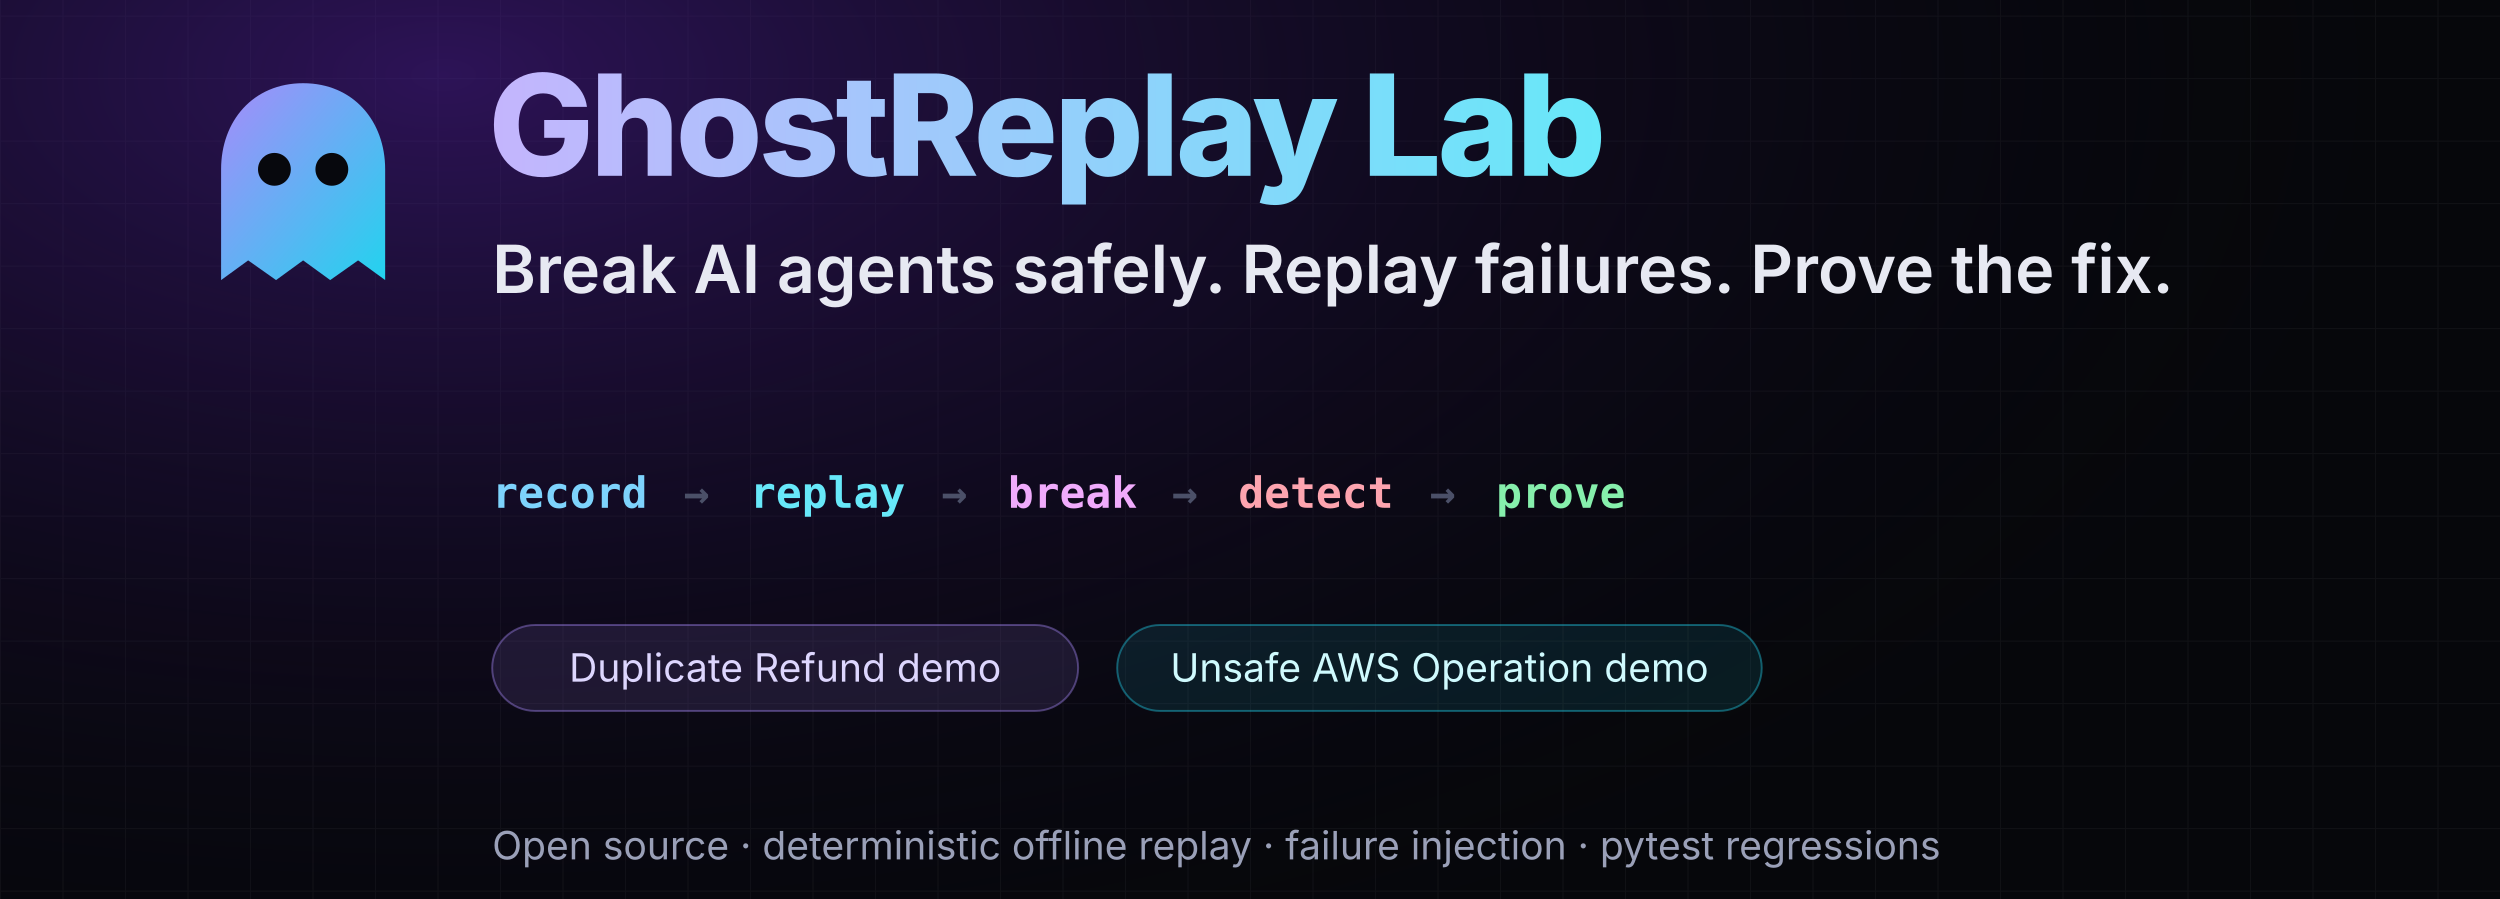
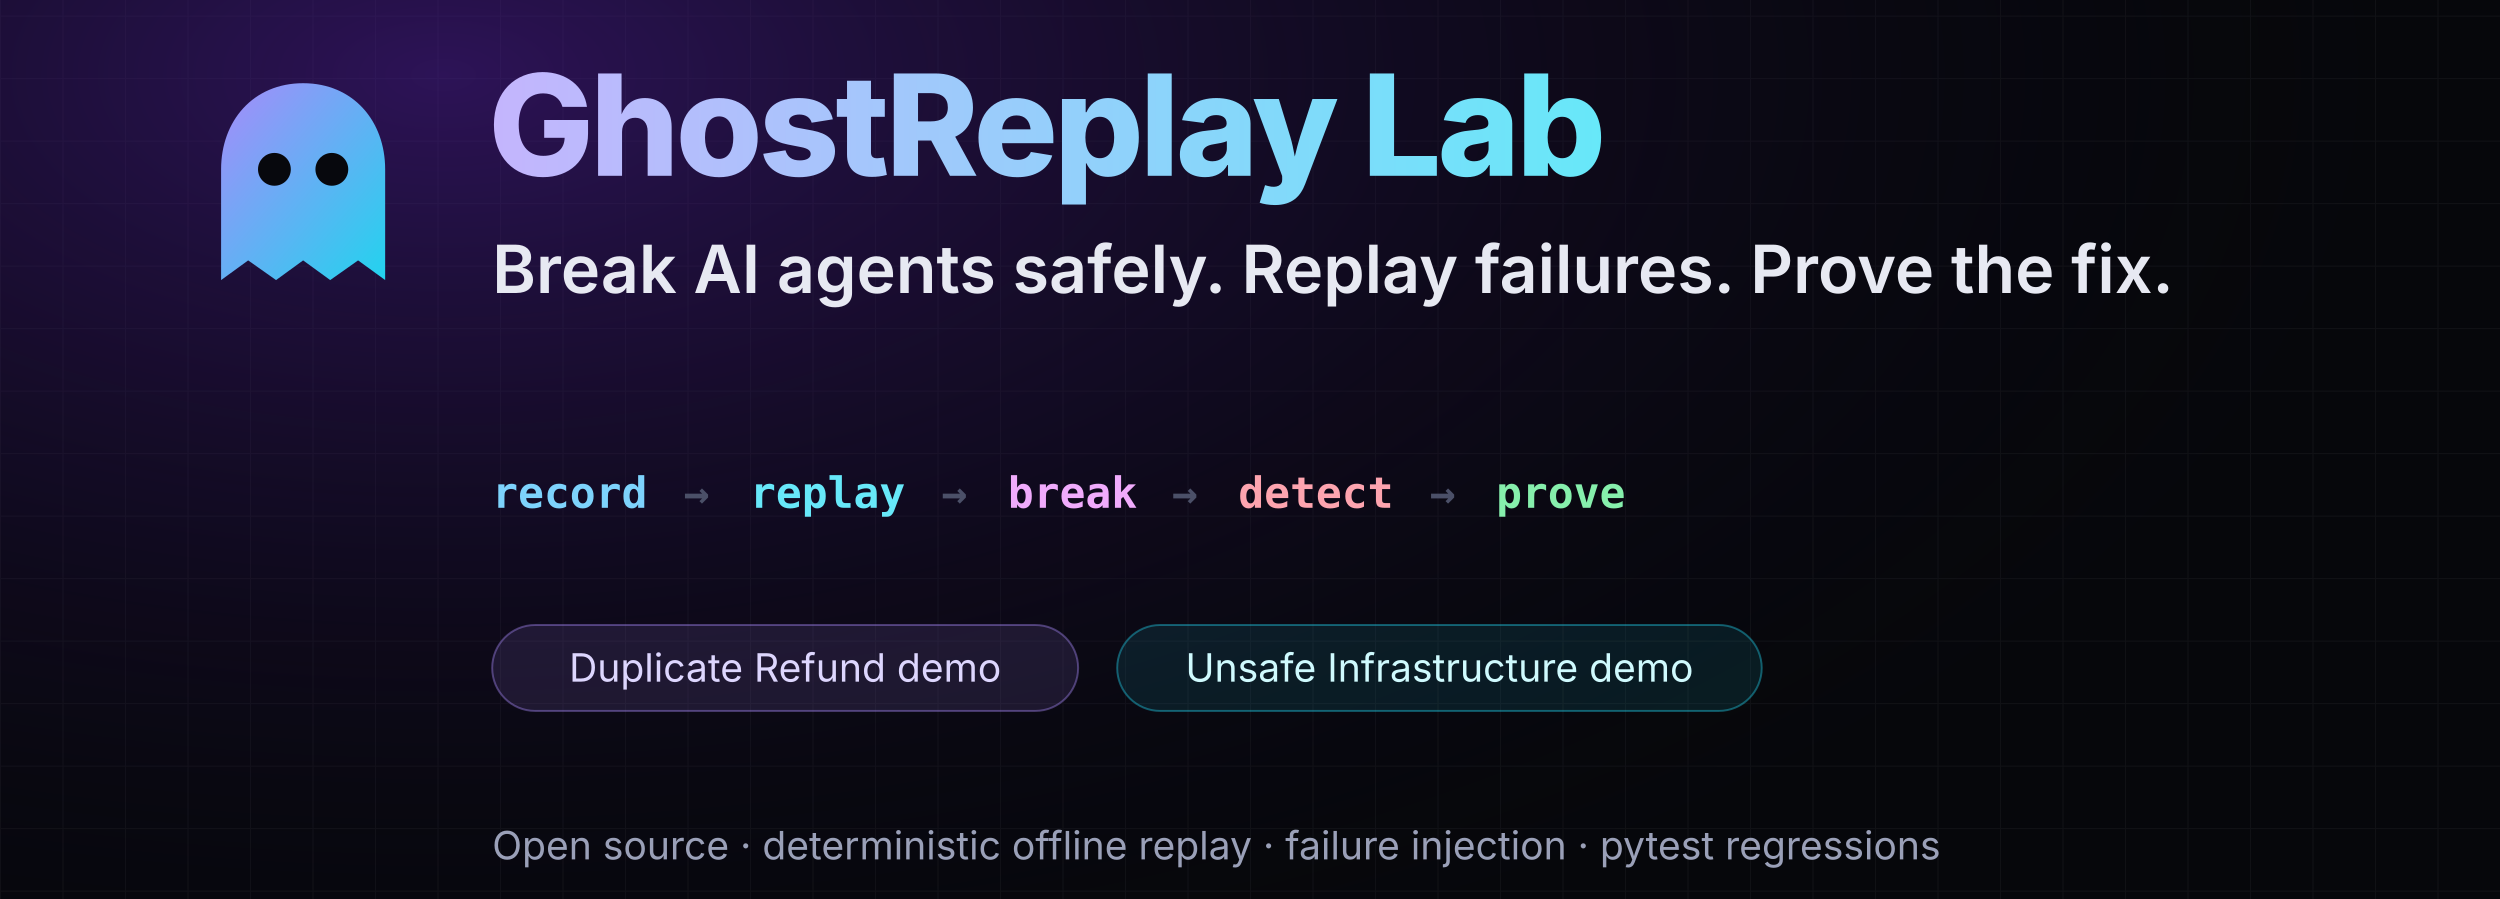
<svg xmlns="http://www.w3.org/2000/svg" viewBox="0 120 1280 460" width="1280" height="460" role="img" aria-label="GhostReplay Lab — Break AI agents safely. Replay failures. Prove the fix.">
  <defs>
    <linearGradient id="gr-g" x1="0" y1="0" x2="1" y2="1">
      <stop offset="0" stop-color="#a78bfa" />
      <stop offset="1" stop-color="#22d3ee" />
    </linearGradient>
    <radialGradient id="glow" cx="0.18" cy="0.25" r="0.8">
      <stop offset="0" stop-color="#4c1d95" stop-opacity="0.55" />
      <stop offset="1" stop-color="#06070b" stop-opacity="0" />
    </radialGradient>
    <pattern id="grid" width="32" height="32" patternUnits="userSpaceOnUse">
      <path d="M32 0H0V32" fill="none" stroke="#ffffff" stroke-opacity="0.04" />
    </pattern>
    <linearGradient id="t" x1="0" x2="1">
      <stop offset="0" stop-color="#c4b5fd" />
      <stop offset="1" stop-color="#67e8f9" />
    </linearGradient>
  </defs>
  <rect width="1280" height="640" fill="#06070b" />
  <rect width="1280" height="640" fill="url(#grid)" />
  <rect width="1280" height="640" fill="url(#glow)" />
  <g transform="scale(1.0)">
    <g transform="translate(88 150) scale(4.2)">
      <path d="M16 3C9.9 3 6 7.6 6 13.5V27l3.3-2.4L12.7 27l3.3-2.4 3.3 2.4 3.4-2.4L26 27V13.5C26 7.6 22.1 3 16 3z" fill="url(#gr-g)" />
      <circle cx="12.5" cy="13.5" r="2" fill="#07080d" />
      <circle cx="19.5" cy="13.5" r="2" fill="#07080d" />
    </g>
    <text x="250" y="210" font-family="Inter, 'Segoe UI', system-ui, sans-serif" font-size="72" font-weight="800" letter-spacing="-2" fill="url(#t)">GhostReplay Lab</text>
    <text x="252" y="270" font-family="Inter, 'Segoe UI', system-ui, sans-serif" font-size="34" font-weight="600" fill="#e7e9f2">Break AI agents safely. Replay failures. Prove the fix.</text>
    <g font-family="'JetBrains Mono', ui-monospace, monospace" font-size="22" font-weight="600">
      <text x="252" y="380" fill="#7dd3fc">record</text>
      <text x="350" y="380" fill="#4b5068">→</text>
      <text x="384" y="380" fill="#67e8f9">replay</text>
      <text x="482" y="380" fill="#4b5068">→</text>
      <text x="516" y="380" fill="#f0abfc">break</text>
      <text x="600" y="380" fill="#4b5068">→</text>
      <text x="634" y="380" fill="#fda4af">detect</text>
      <text x="732" y="380" fill="#4b5068">→</text>
      <text x="766" y="380" fill="#86efac">prove</text>
    </g>
    <g font-family="Inter, 'Segoe UI', system-ui, sans-serif" font-size="20" fill="#9aa0b8">
      <rect x="252" y="440" width="300" height="44" rx="22" fill="#a78bfa" fill-opacity="0.12" stroke="#a78bfa" stroke-opacity="0.4" />
      <text x="402" y="469" text-anchor="middle" fill="#ddd6fe">Duplicate Refund demo</text>
      <rect x="572" y="440" width="330" height="44" rx="22" fill="#22d3ee" fill-opacity="0.10" stroke="#22d3ee" stroke-opacity="0.4" />
-       <text x="737" y="469" text-anchor="middle" fill="#cffafe">Unsafe AWS Operation demo</text>
+       <text x="737" y="469" text-anchor="middle" fill="#cffafe">Unsafe Infrastructure demo</text>
      <text x="252" y="560">Open source · deterministic offline replay · failure injection · pytest regressions</text>
    </g>
  </g>
</svg>
